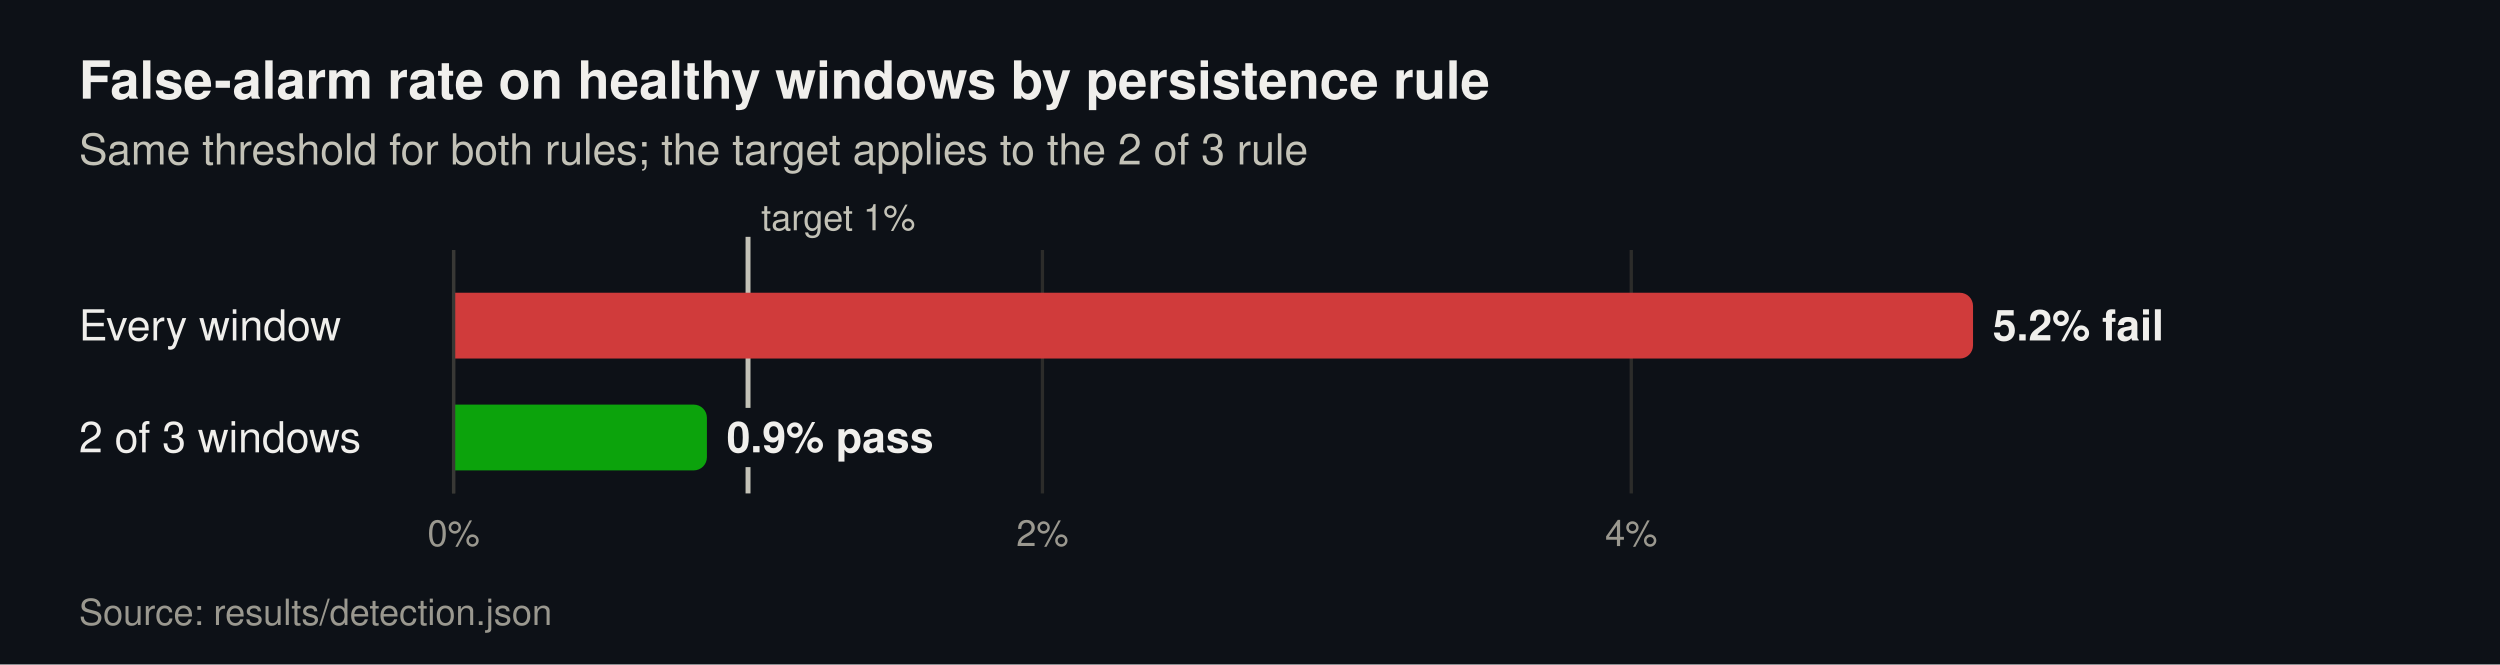
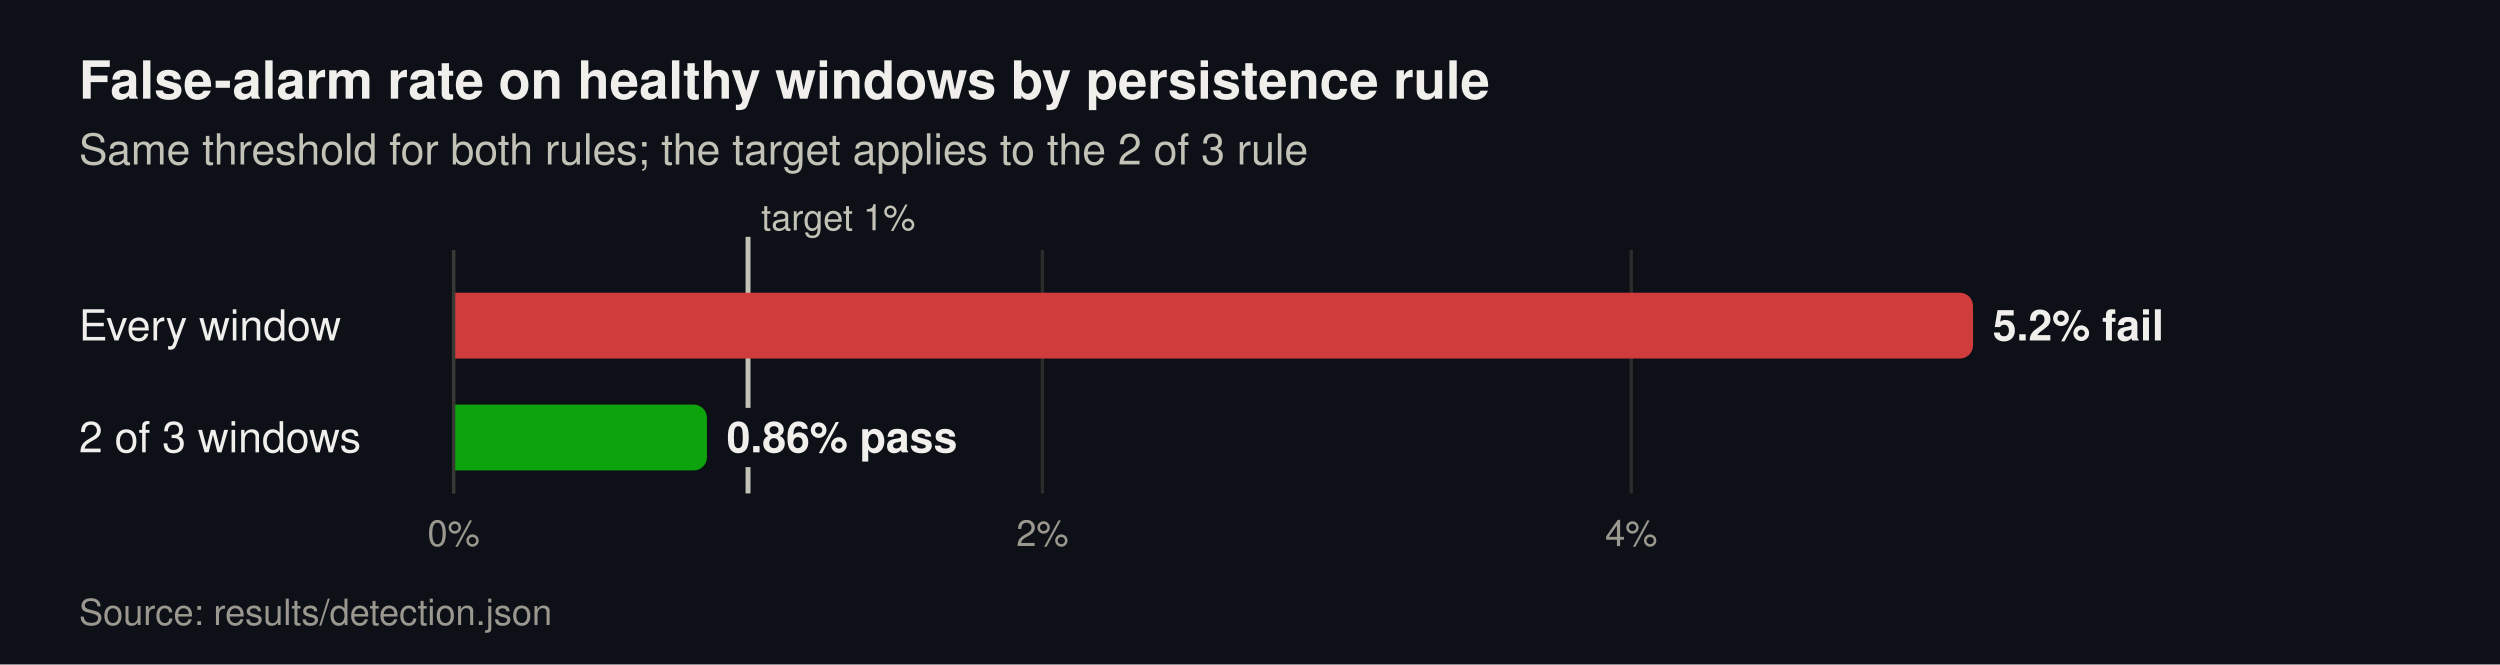
<svg xmlns="http://www.w3.org/2000/svg" viewBox="0 0 760 202" width="760" height="202" font-family="system-ui, -apple-system, 'Segoe UI', Helvetica, Arial, sans-serif" role="img">
  <rect width="100%" height="100%" fill="#0d1117" />
  <text x="24.0" y="30.0" font-size="16" font-weight="600" fill="#f0efec" text-anchor="start">False-alarm rate on healthy windows by persistence rule</text>
  <text x="24.0" y="50.0" font-size="13" font-weight="400" fill="#c3c2b7" text-anchor="start">Same threshold for both rules; the target applies to the 2 of 3 rule</text>
  <line x1="137.9" y1="76.0" x2="137.9" y2="150.0" stroke="#2c2c2a" stroke-width="1" />
  <text x="137.9" y="166.0" font-size="11" font-weight="400" fill="#9a988f" text-anchor="middle">0%</text>
  <line x1="316.9" y1="76.0" x2="316.9" y2="150.0" stroke="#2c2c2a" stroke-width="1" />
  <text x="316.9" y="166.0" font-size="11" font-weight="400" fill="#9a988f" text-anchor="middle">2%</text>
  <line x1="495.9" y1="76.0" x2="495.9" y2="150.0" stroke="#2c2c2a" stroke-width="1" />
  <text x="495.9" y="166.0" font-size="11" font-weight="400" fill="#9a988f" text-anchor="middle">4%</text>
  <line x1="227.4" y1="72.0" x2="227.4" y2="150.0" stroke="#c3c2b7" stroke-width="1.5" />
  <text x="231.4" y="70.0" font-size="11" font-weight="400" fill="#c3c2b7" text-anchor="start" stroke="#0d1117" stroke-width="4" stroke-linejoin="round" paint-order="stroke">target 1%</text>
  <text x="24.0" y="103.5" font-size="13" font-weight="400" fill="#f0efec" text-anchor="start">Every window</text>
  <path d="M137.9,89.0h457.9a4,4 0 0 1 4,4v12.0a4,4 0 0 1 -4,4h-457.9z" fill="#d03b3b" />
  <rect x="602.8" y="90.0" width="80.8" height="18" fill="#0d1117" />
  <text x="605.8" y="103.5" font-size="13" font-weight="600" fill="#f0efec" text-anchor="start">5.2%  fail</text>
  <text x="24.0" y="137.5" font-size="13" font-weight="400" fill="#f0efec" text-anchor="start">2 of 3 windows</text>
  <path d="M137.9,123.0h73.0a4,4 0 0 1 4,4v12.0a4,4 0 0 1 -4,4h-73.0z" fill="#0ca30c" />
-   <rect x="217.9" y="124.0" width="80.8" height="18" fill="#0d1117" />
-   <text x="220.9" y="137.5" font-size="13" font-weight="600" fill="#f0efec" text-anchor="start">0.9%  pass</text>
+   <rect x="217.9" y="124.0" width="88.1" height="18" fill="#0d1117" />
+   <text x="220.9" y="137.5" font-size="13" font-weight="600" fill="#f0efec" text-anchor="start">0.86%  pass</text>
  <line x1="137.9" y1="76.0" x2="137.9" y2="150.0" stroke="#383835" stroke-width="1" />
  <text x="24.0" y="190.0" font-size="11" font-weight="400" fill="#9a988f" text-anchor="start">Source: results/detection.json</text>
</svg>
